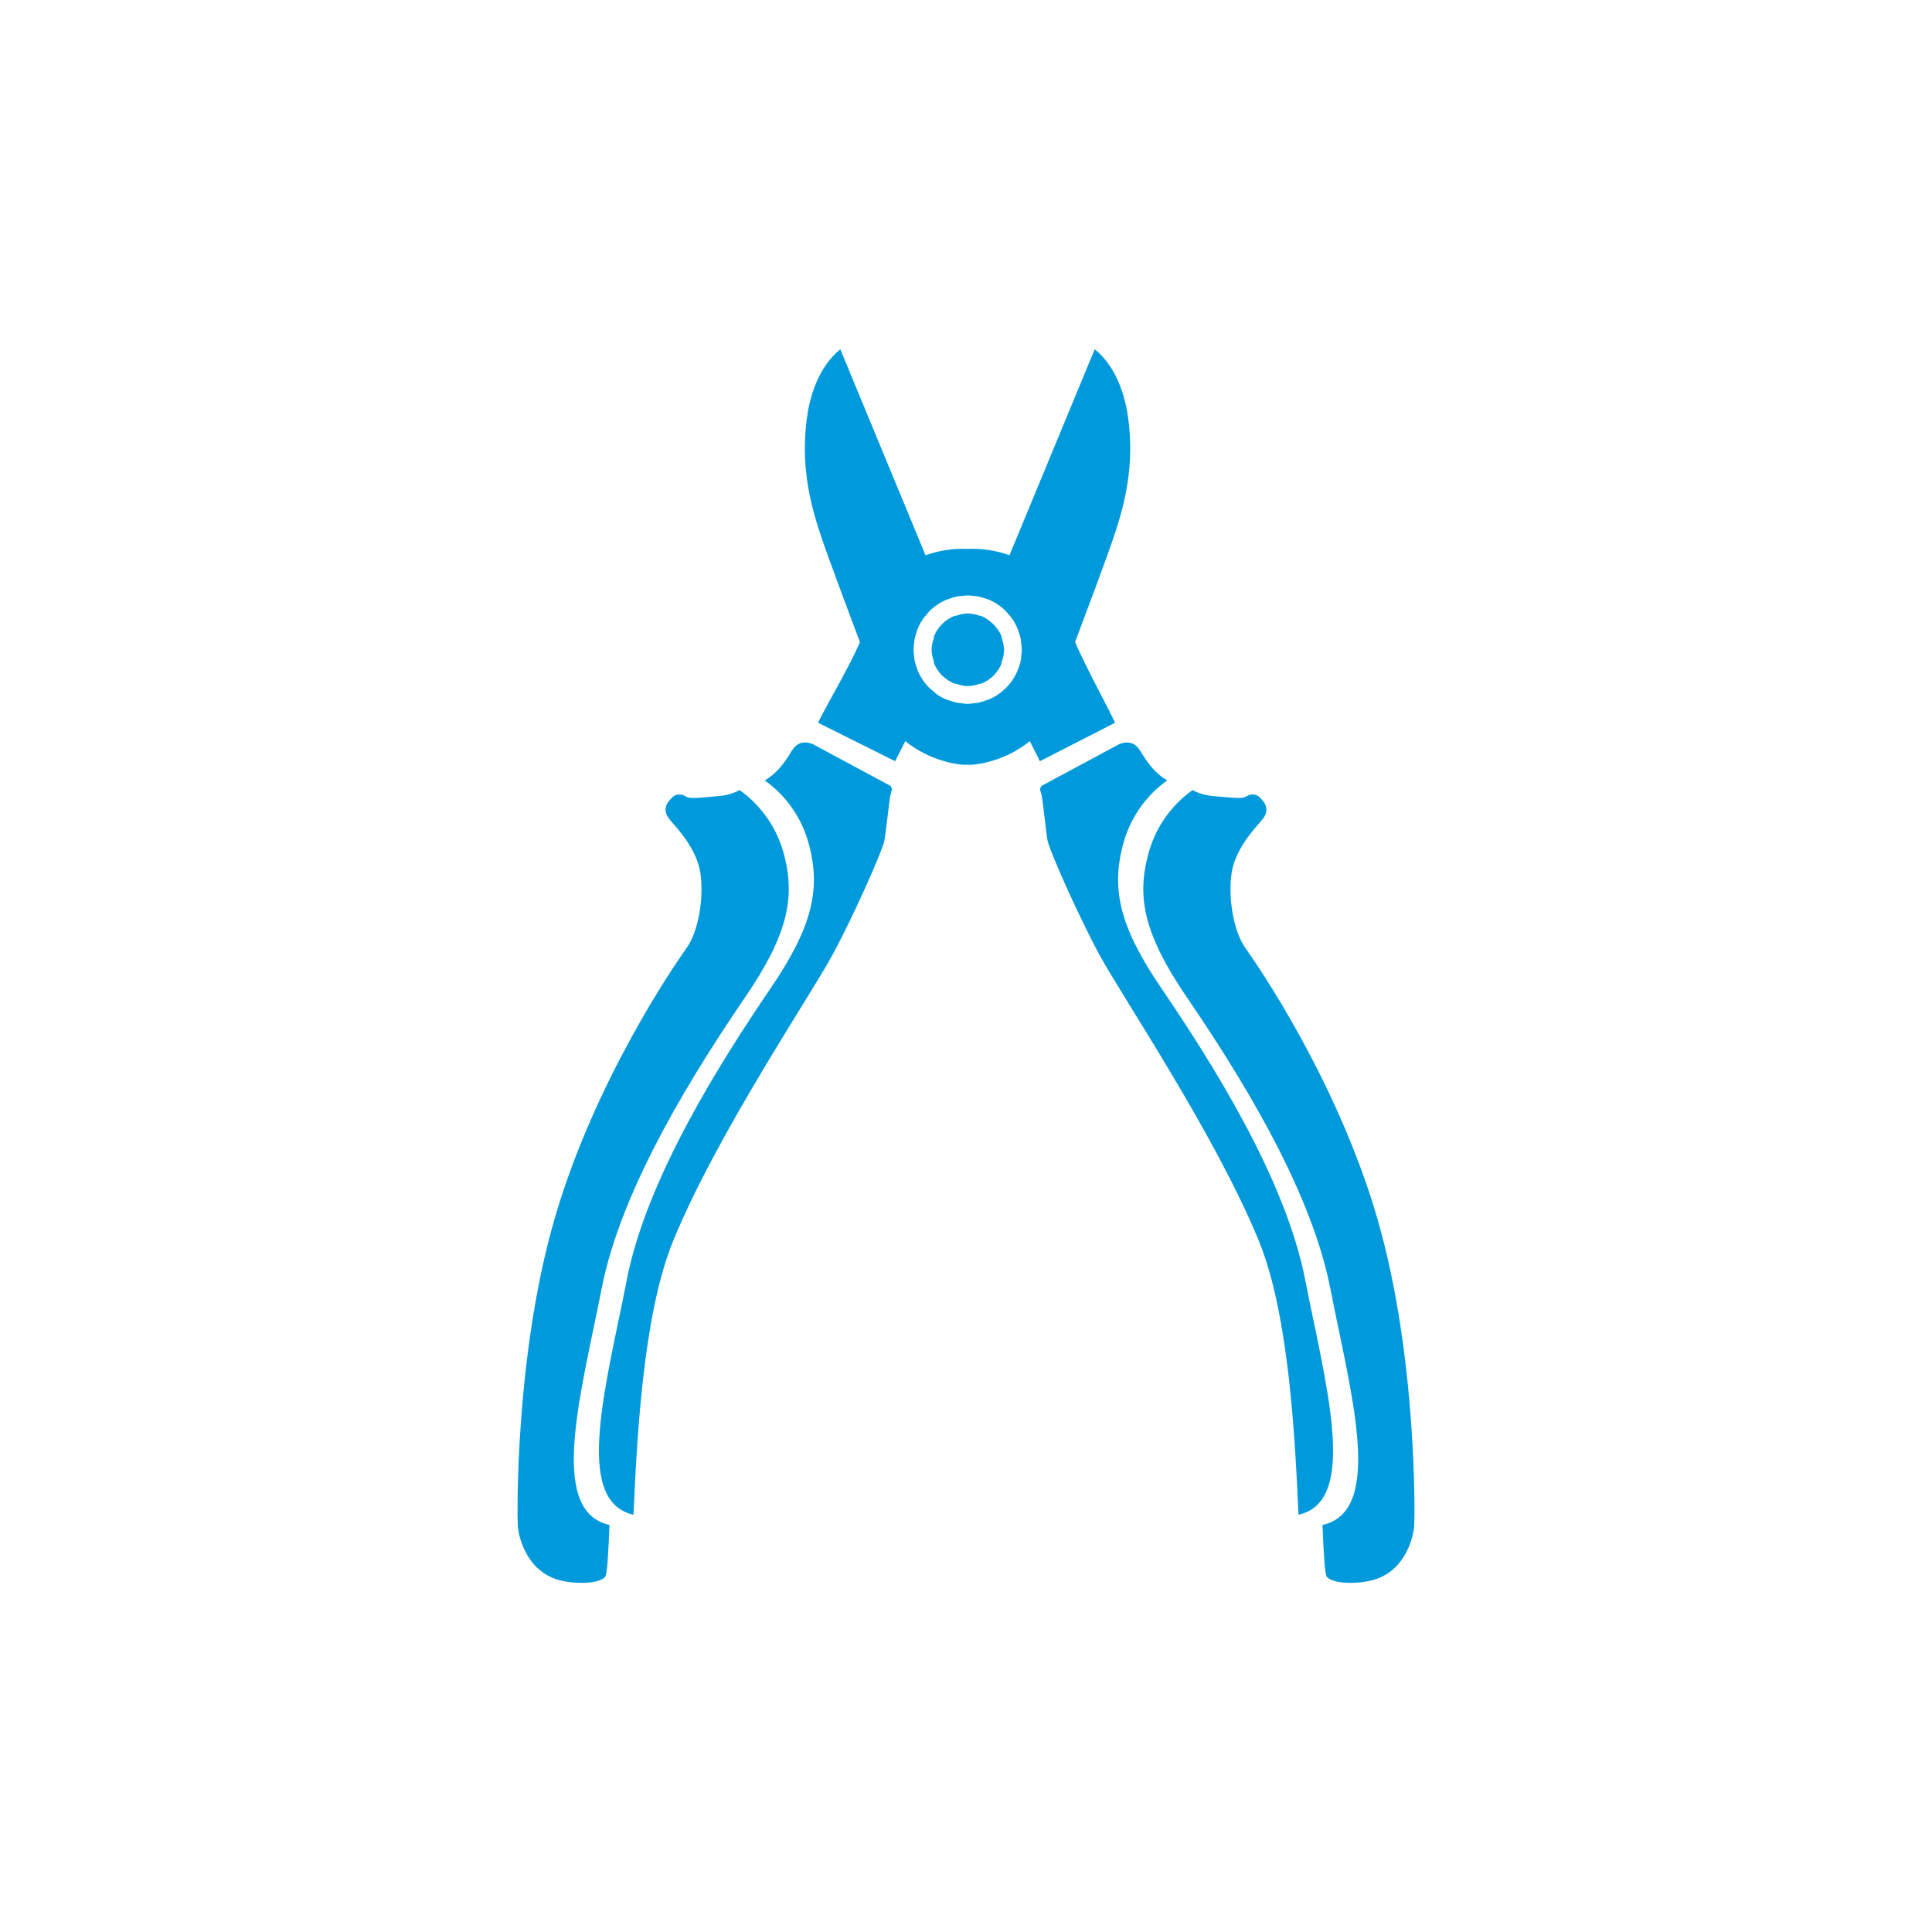
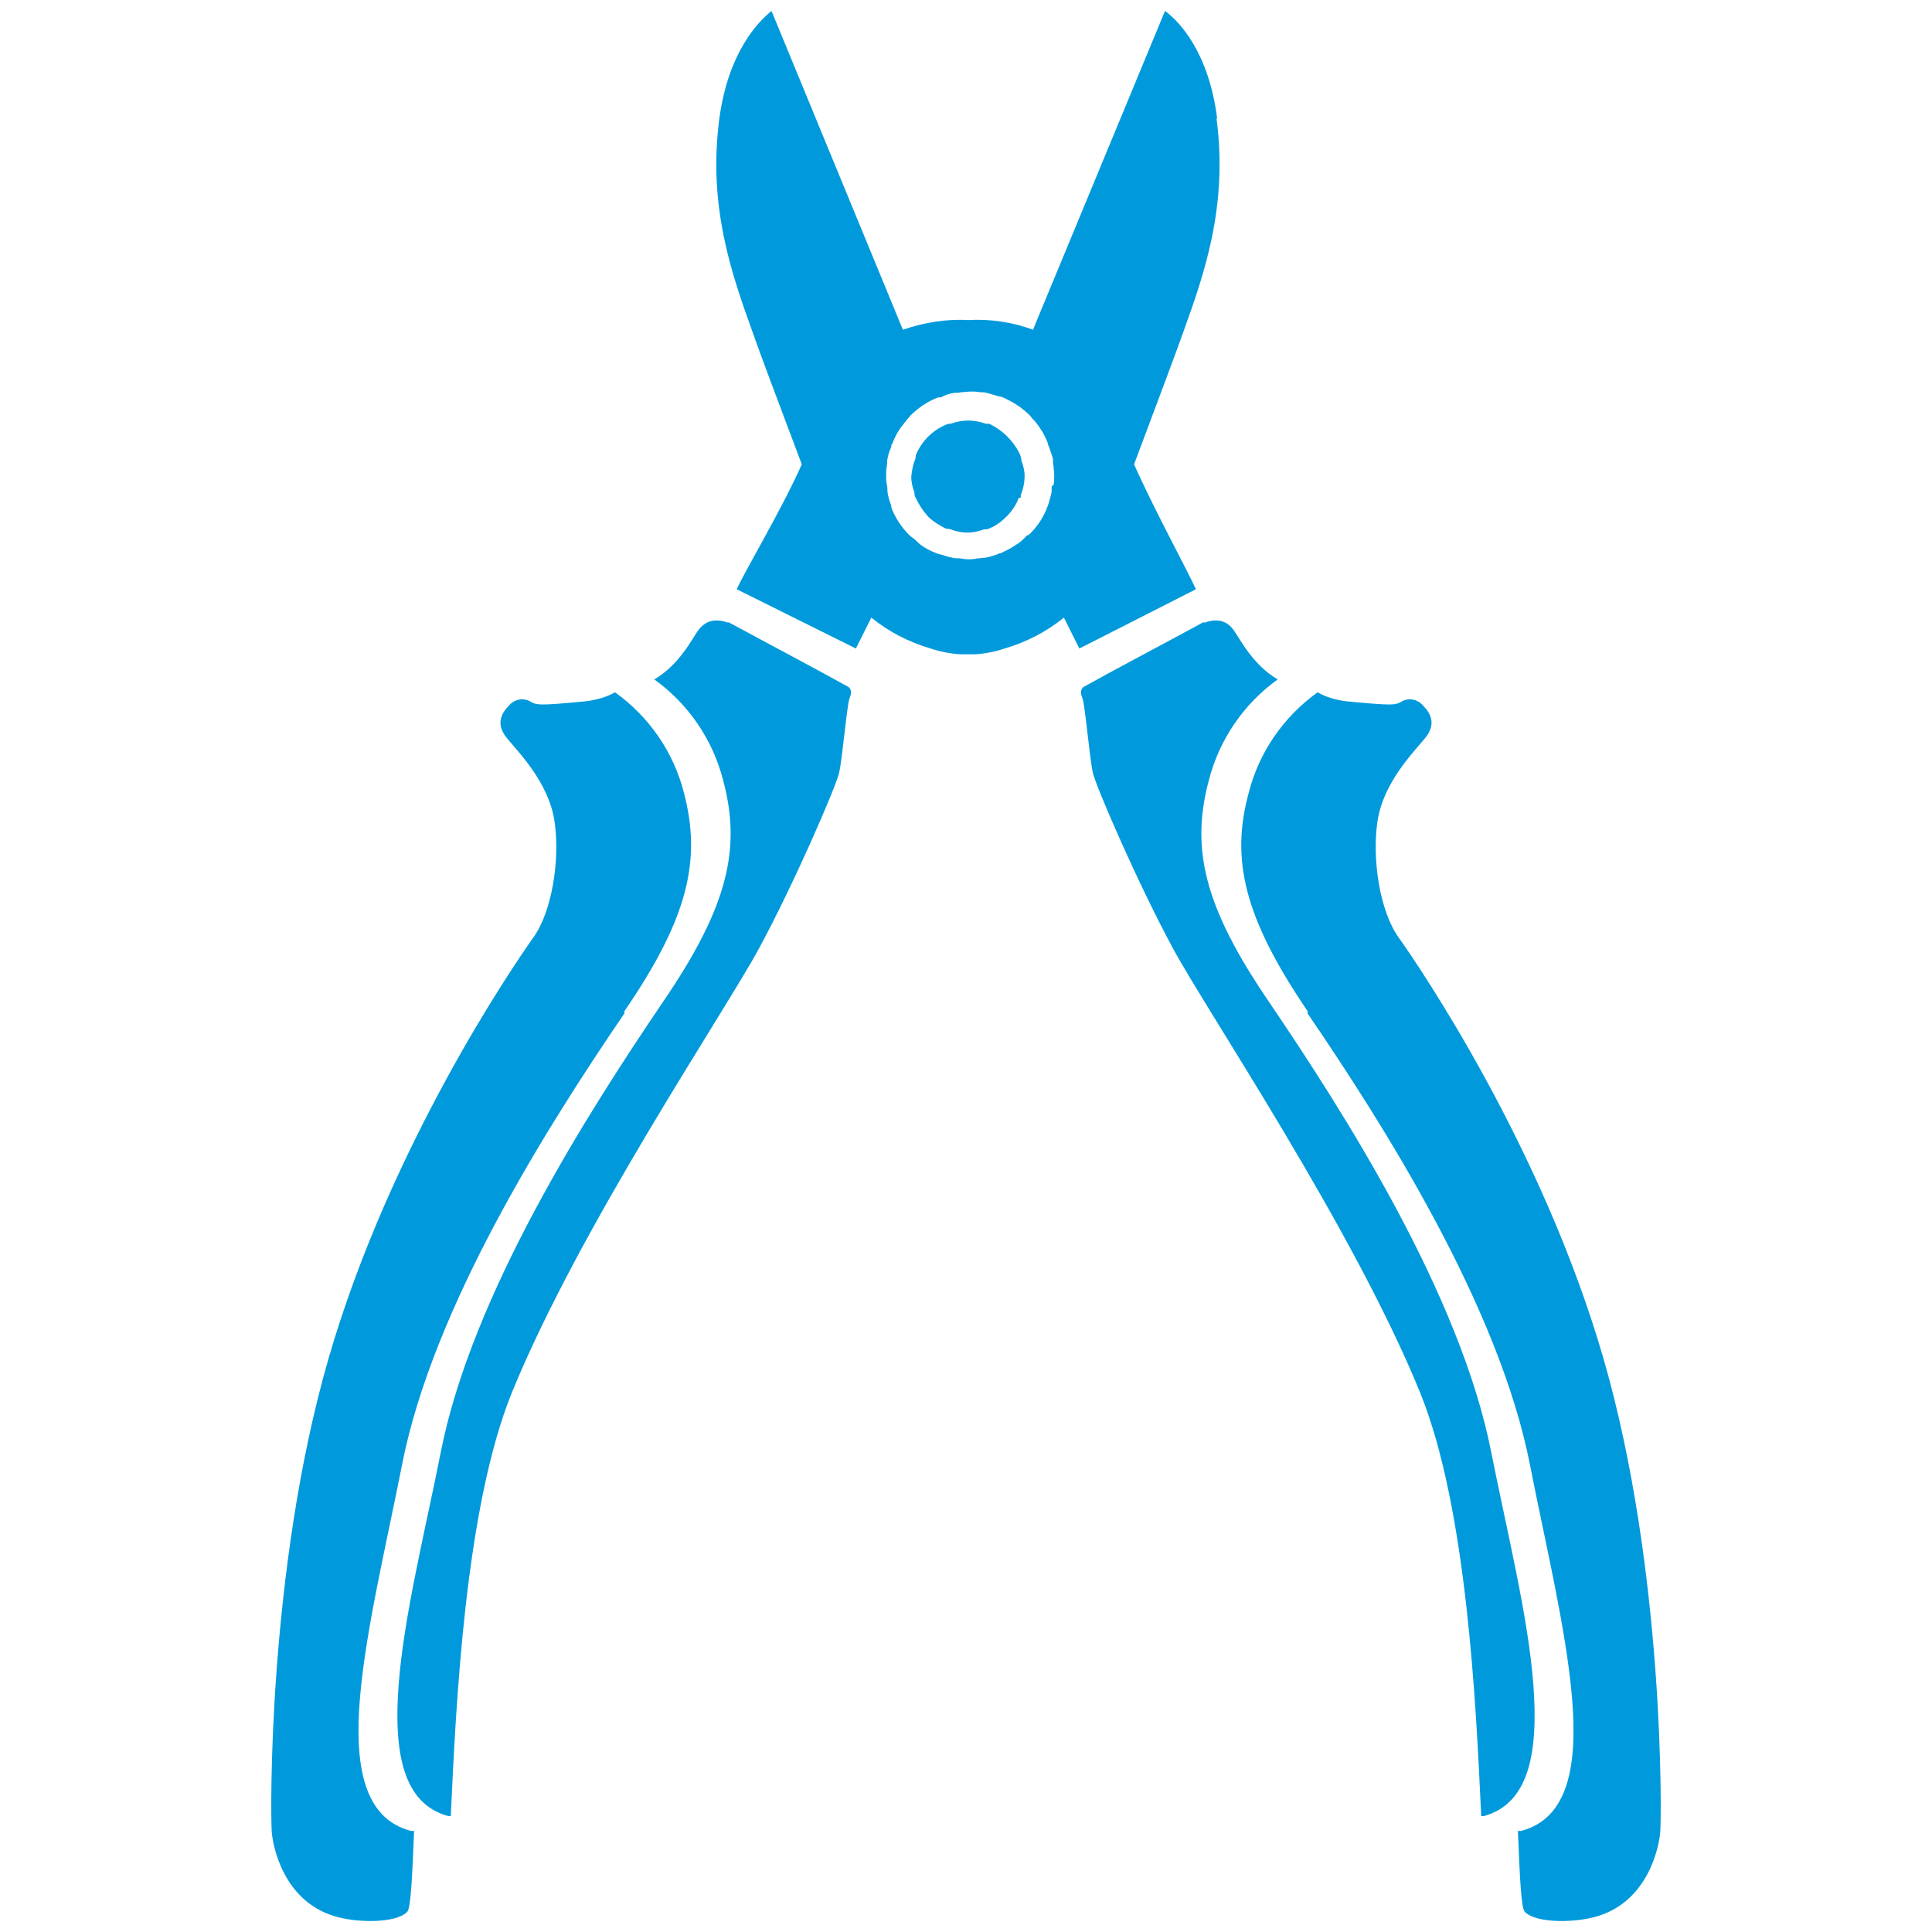
- <svg xmlns="http://www.w3.org/2000/svg" viewBox="0 0 512 512">
+ <svg xmlns="http://www.w3.org/2000/svg" id="_圖層_1" viewBox="0 0 30 30">
  <defs>
    <style>.cls-1{fill:#009adc;}</style>
  </defs>
-   <g id="正面訊息">
-     <path class="cls-1" d="M296.7,197.15c-7.93,4.26-16.13,8.65-20.65,11.1-.52.55-.46,1.11-.14,2,.43,1.2,1.23,10.2,1.75,12.68s7.72,19,13.65,30,30.79,47.75,42.33,76c8.09,19.79,9.6,53.45,10.48,72.48l.46-.11c7.74-2,9.42-10.71,8.45-22.42s-4.5-26.19-7.11-39.58c-5.25-27.2-25.33-58.55-38.1-77.34-11.1-16.27-13.29-26.21-10.29-37.82a30.35,30.35,0,0,1,11.8-17.33c-4.32-2.48-6.43-6.83-7.51-8.35C300.56,196.74,298.81,196.37,296.7,197.15Z" />
-     <path class="cls-1" d="M265.38,175.84a1.78,1.78,0,0,0,.07-.39,9.45,9.45,0,0,0,.64-3.3,9.22,9.22,0,0,0-.51-2.64,10.35,10.35,0,0,0-.2-1s0,0,0,0a10.58,10.58,0,0,0-5.26-5.24h0c-.19-.08-.38,0-.57-.11a9.84,9.84,0,0,0-3.08-.59,9.68,9.68,0,0,0-3,.58c-.21.08-.44,0-.66.12h0a9.76,9.76,0,0,0-5.25,5.24l0,0c-.13.34-.08.66-.19,1a9.91,9.91,0,0,0-.5,2.69,9.5,9.5,0,0,0,.52,2.75c.1.31.05.62.17.93l0,0a9.94,9.94,0,0,0,2.12,3.15,10.09,10.09,0,0,0,3.14,2.09h0c.25.1.51.06.77.14a9.28,9.28,0,0,0,2.9.57,9.38,9.38,0,0,0,2.88-.56c.27-.09.53-.05.79-.15l0,0a9.62,9.62,0,0,0,3.14-2.08,9.72,9.72,0,0,0,2.11-3.17Z" />
-     <path class="cls-1" d="M314.4,264.11c12.8,18.76,32.89,50.16,38.17,77.43,2.6,13.41,6.17,27.95,7.12,39.65S359,401.87,351,404l-.52.14c.33,7.91.6,13.22,1.18,13.8,2,2,8.77,1.84,12.59.68,8.45-2.6,10.37-11.67,10.53-14.28s.77-44.77-9.65-81-31.5-67.11-35.06-72.05c-3.18-4.44-4.65-13.38-3.68-19.9s6.14-11.81,8.14-14.21.85-4.31-.37-5.53a2.75,2.75,0,0,0-3.61-.73c-1.15.66-1.38.81-9.51,0a13.55,13.55,0,0,1-5-1.54,30.29,30.29,0,0,0-11.8,17.22C301.2,238,303.35,247.85,314.4,264.11Z" />
-     <path class="cls-1" d="M215.3,197.15c7.93,4.26,16.13,8.65,20.65,11.1.52.55.45,1.11.14,2-.43,1.2-1.23,10.2-1.75,12.68s-7.72,19-13.65,30-30.79,47.75-42.33,76c-8.09,19.79-9.6,53.45-10.48,72.48l-.46-.11c-7.74-2-9.42-10.71-8.45-22.42s4.51-26.19,7.11-39.58c5.25-27.2,25.33-58.55,38.1-77.34,11.1-16.27,13.29-26.21,10.29-37.82a30.35,30.35,0,0,0-11.8-17.33c4.32-2.48,6.43-6.83,7.5-8.35C211.44,196.74,213.19,196.37,215.3,197.15Z" />
-     <path class="cls-1" d="M197.59,264.11c-12.79,18.76-32.88,50.16-38.16,77.43-2.61,13.41-6.17,27.95-7.12,39.65S153,401.87,161,404l.52.14c-.33,7.91-.6,13.22-1.18,13.8-2,2-8.78,1.84-12.59.68-8.45-2.6-10.37-11.67-10.53-14.28s-.77-44.77,9.65-81,31.5-67.11,35.05-72.05c3.19-4.44,4.66-13.38,3.69-19.9s-6.14-11.81-8.14-14.21-.85-4.31.37-5.53a2.75,2.75,0,0,1,3.61-.73c1.15.66,1.38.81,9.51,0a13.55,13.55,0,0,0,5.05-1.54,30.29,30.29,0,0,1,11.8,17.22C210.8,238,208.65,247.85,197.59,264.11Z" />
-     <path class="cls-1" d="M299,111c-1.47-11.37-6.53-16.59-8.89-18.44v0l-22.59,54.59a28.79,28.79,0,0,0-11.12-1.68,28.58,28.58,0,0,0-11.12,1.69l-22.59-54.6c-2.34,1.85-7.41,7.07-8.88,18.44-2,15,2.11,26.54,5.61,36.35,1.24,3.49,4.64,12.6,8.48,22.84-3.4,7.67-9.59,17.94-11.09,21.35l20.41,10.19,2.69-5.32a28.85,28.85,0,0,0,10.13,5.26,25.14,25.14,0,0,0,5.12,1c.42,0,2.07,0,2.48,0a25,25,0,0,0,5.12-1,28.74,28.74,0,0,0,10.16-5.26l2.66,5.32,19.91-10.19c-1.5-3.41-7.2-13.68-10.59-21.35,3.83-10.24,7.24-19.35,8.48-22.84C296.89,137.55,301,126,299,111ZM270.63,173.9c0,.35,0,.68-.1,1a13.87,13.87,0,0,1-.82,2.69,14.09,14.09,0,0,1-3.15,4.75l-.18.16a15.27,15.27,0,0,1-2.05,1.65,14.68,14.68,0,0,1-2.42,1.28,6.36,6.36,0,0,1-.71.21,12.66,12.66,0,0,1-2,.6,10.89,10.89,0,0,1-1.28.14,8.11,8.11,0,0,1-3,0,11.13,11.13,0,0,1-1.28-.14,12.25,12.25,0,0,1-2-.6,5.94,5.94,0,0,1-.72-.21,14.33,14.33,0,0,1-2.51-1.33c-.36-.24-.7-.58-1-.87a13.88,13.88,0,0,1-1.1-.9,14.24,14.24,0,0,1-3.14-4.72,2.81,2.81,0,0,0-.1-.31,15,15,0,0,1-.71-2.38c-.08-.4-.08-.8-.13-1.2s-.13-1-.13-1.58.08-1,.13-1.54.05-.83.14-1.23a15.17,15.17,0,0,1,.62-2.1c.08-.2.1-.41.19-.61a15.38,15.38,0,0,1,1.33-2.51,17.82,17.82,0,0,1,1.14-1.39c.21-.25.39-.52.62-.76a14.42,14.42,0,0,1,4.72-3.13l.43-.14a16.12,16.12,0,0,1,2.26-.67c.41-.07.81-.08,1.22-.13a13.67,13.67,0,0,1,1.56-.13,14,14,0,0,1,1.57.13c.4.05.81.06,1.2.13a15.65,15.65,0,0,1,2.28.68c.14.06.29.08.42.13A14.38,14.38,0,0,1,266.6,162c.2.2.36.45.55.66a16.91,16.91,0,0,1,1.22,1.49,13.94,13.94,0,0,1,1.32,2.51,5.6,5.6,0,0,1,.21.66,13.5,13.5,0,0,1,.61,2c.09.44.1.89.15,1.33a11.67,11.67,0,0,1,.13,1.44A12.94,12.94,0,0,1,270.63,173.9Z" />
+   <g id="_正面訊息">
+     <path class="cls-1" d="M18.69,9.66c-.72,.39-1.46,.78-1.87,1.01-.05,.05-.04,.1-.01,.18,.04,.11,.11,.93,.16,1.15s.7,1.72,1.24,2.72,2.79,4.33,3.84,6.9c.73,1.8,.87,4.85,.95,6.58h.04c.7-.19,.85-.98,.77-2.04s-.41-2.38-.65-3.59c-.48-2.47-2.3-5.31-3.46-7.02-1.01-1.48-1.21-2.38-.93-3.43,.16-.63,.54-1.19,1.07-1.57-.39-.23-.58-.62-.68-.76-.11-.16-.27-.19-.46-.12Z" />
+     <path class="cls-1" d="M15.85,7.73s0-.02,0-.04c.04-.1,.06-.2,.06-.3,0-.08-.02-.16-.05-.24,0-.03-.01-.06-.02-.09h0c-.1-.21-.27-.38-.48-.48h0s-.03,0-.05,0c-.09-.03-.18-.05-.28-.05-.09,0-.18,.02-.27,.05-.02,0-.04,0-.06,.01h0c-.22,.09-.39,.26-.48,.48h0s0,.06-.02,.09c-.03,.08-.04,.16-.05,.24,0,.09,.02,.17,.05,.25,0,.03,0,.06,.02,.08h0c.05,.11,.11,.2,.19,.29,.08,.08,.18,.14,.28,.19h0s.05,0,.07,.01c.08,.03,.17,.05,.26,.05,.09,0,.18-.02,.26-.05,.02,0,.05,0,.07-.01h0c.11-.04,.2-.11,.28-.19,.08-.08,.15-.18,.19-.29h0Z" />
+     <path class="cls-1" d="M20.3,15.73c1.16,1.7,2.98,4.55,3.46,7.03,.24,1.22,.56,2.54,.65,3.6s-.06,1.88-.79,2.07h-.05c.03,.73,.05,1.21,.11,1.26,.18,.18,.8,.17,1.14,.06,.77-.24,.94-1.06,.96-1.3s.07-4.06-.88-7.35-2.86-6.09-3.18-6.54c-.29-.4-.42-1.21-.33-1.81s.56-1.07,.74-1.29,.08-.39-.03-.5c-.08-.1-.22-.13-.33-.07-.1,.06-.13,.07-.86,0-.16-.02-.31-.06-.45-.14-.53,.38-.91,.93-1.07,1.56-.28,1.03-.08,1.93,.92,3.4Z" />
+     <path class="cls-1" d="M11.31,9.66c.72,.39,1.46,.78,1.87,1.01,.05,.05,.04,.1,.01,.18-.04,.11-.11,.93-.16,1.15s-.7,1.72-1.24,2.72-2.79,4.33-3.84,6.9c-.73,1.8-.87,4.85-.95,6.58h-.04c-.7-.19-.85-.98-.77-2.04s.41-2.38,.65-3.59c.48-2.47,2.3-5.31,3.46-7.02,1.01-1.48,1.21-2.38,.93-3.43-.16-.63-.54-1.19-1.07-1.57,.39-.23,.58-.62,.68-.76,.12-.16,.27-.19,.47-.12Z" />
+     <path class="cls-1" d="M9.7,15.73c-1.16,1.7-2.98,4.55-3.46,7.03-.24,1.22-.56,2.54-.65,3.6s.06,1.88,.79,2.07h.05c-.03,.73-.05,1.21-.11,1.26-.18,.18-.8,.17-1.14,.06-.77-.24-.94-1.06-.96-1.3s-.07-4.06,.88-7.35,2.86-6.09,3.18-6.54c.29-.4,.42-1.21,.33-1.81s-.56-1.07-.74-1.29-.08-.39,.03-.5c.08-.1,.22-.13,.33-.07,.1,.06,.13,.07,.86,0,.16-.02,.32-.06,.46-.14,.53,.38,.91,.93,1.07,1.56,.27,1.03,.08,1.93-.93,3.4Z" />
+     <path class="cls-1" d="M18.9,1.84c-.13-1.03-.59-1.51-.81-1.67h0l-2.05,4.95c-.32-.12-.67-.17-1.01-.15-.34-.02-.69,.04-1.01,.15L11.98,.17c-.21,.17-.67,.64-.81,1.67-.18,1.36,.19,2.41,.51,3.3,.11,.32,.42,1.14,.77,2.07-.31,.7-.87,1.63-1.01,1.94l1.85,.92,.24-.48c.27,.22,.58,.38,.92,.48,.15,.05,.31,.08,.46,.09h.23c.16-.01,.31-.04,.46-.09,.34-.1,.65-.26,.92-.48l.24,.48,1.81-.92c-.14-.31-.65-1.24-.96-1.94,.35-.93,.66-1.76,.77-2.07,.32-.89,.69-1.94,.51-3.3Zm-2.57,5.71s0,.06,0,.09c-.02,.08-.04,.17-.07,.24-.06,.16-.16,.31-.29,.43h-.02c-.06,.07-.12,.12-.19,.16-.07,.05-.14,.08-.22,.12-.02,0-.04,.01-.06,.02-.06,.02-.12,.04-.18,.05-.04,0-.08,.01-.12,.01-.09,.02-.18,.02-.27,0-.04,0-.08,0-.12-.01-.06-.01-.12-.03-.18-.05-.02,0-.04-.01-.07-.02-.08-.03-.16-.07-.23-.12-.03-.02-.06-.05-.09-.08-.03-.03-.07-.05-.1-.08-.12-.12-.22-.27-.28-.43,0,0,0-.02,0-.03-.03-.07-.05-.14-.06-.22,0-.04,0-.07-.01-.11s-.01-.09-.01-.14,0-.09,.01-.14,0-.08,.01-.11c.01-.06,.03-.13,.06-.19,0-.02,0-.04,.02-.06,.03-.08,.07-.16,.12-.23,.03-.04,.07-.09,.1-.13,.02-.02,.04-.05,.06-.07,.12-.12,.27-.22,.43-.28h.04c.07-.04,.14-.06,.21-.07,.04,0,.07,0,.11-.01,.05,0,.09-.01,.14-.01,.05,0,.1,0,.14,.01,.04,0,.07,0,.11,.01,.07,.02,.14,.04,.21,.06,.01,0,.03,0,.04,.01,.16,.07,.3,.16,.42,.28,.02,.02,.03,.04,.05,.06,.04,.04,.08,.09,.11,.14,.05,.07,.09,.15,.12,.23,0,.02,.01,.04,.02,.06,.02,.06,.04,.12,.06,.18,0,.04,0,.08,.01,.12,0,.04,.01,.09,.01,.13,0,.06,0,.11-.01,.16Z" />
  </g>
</svg>
